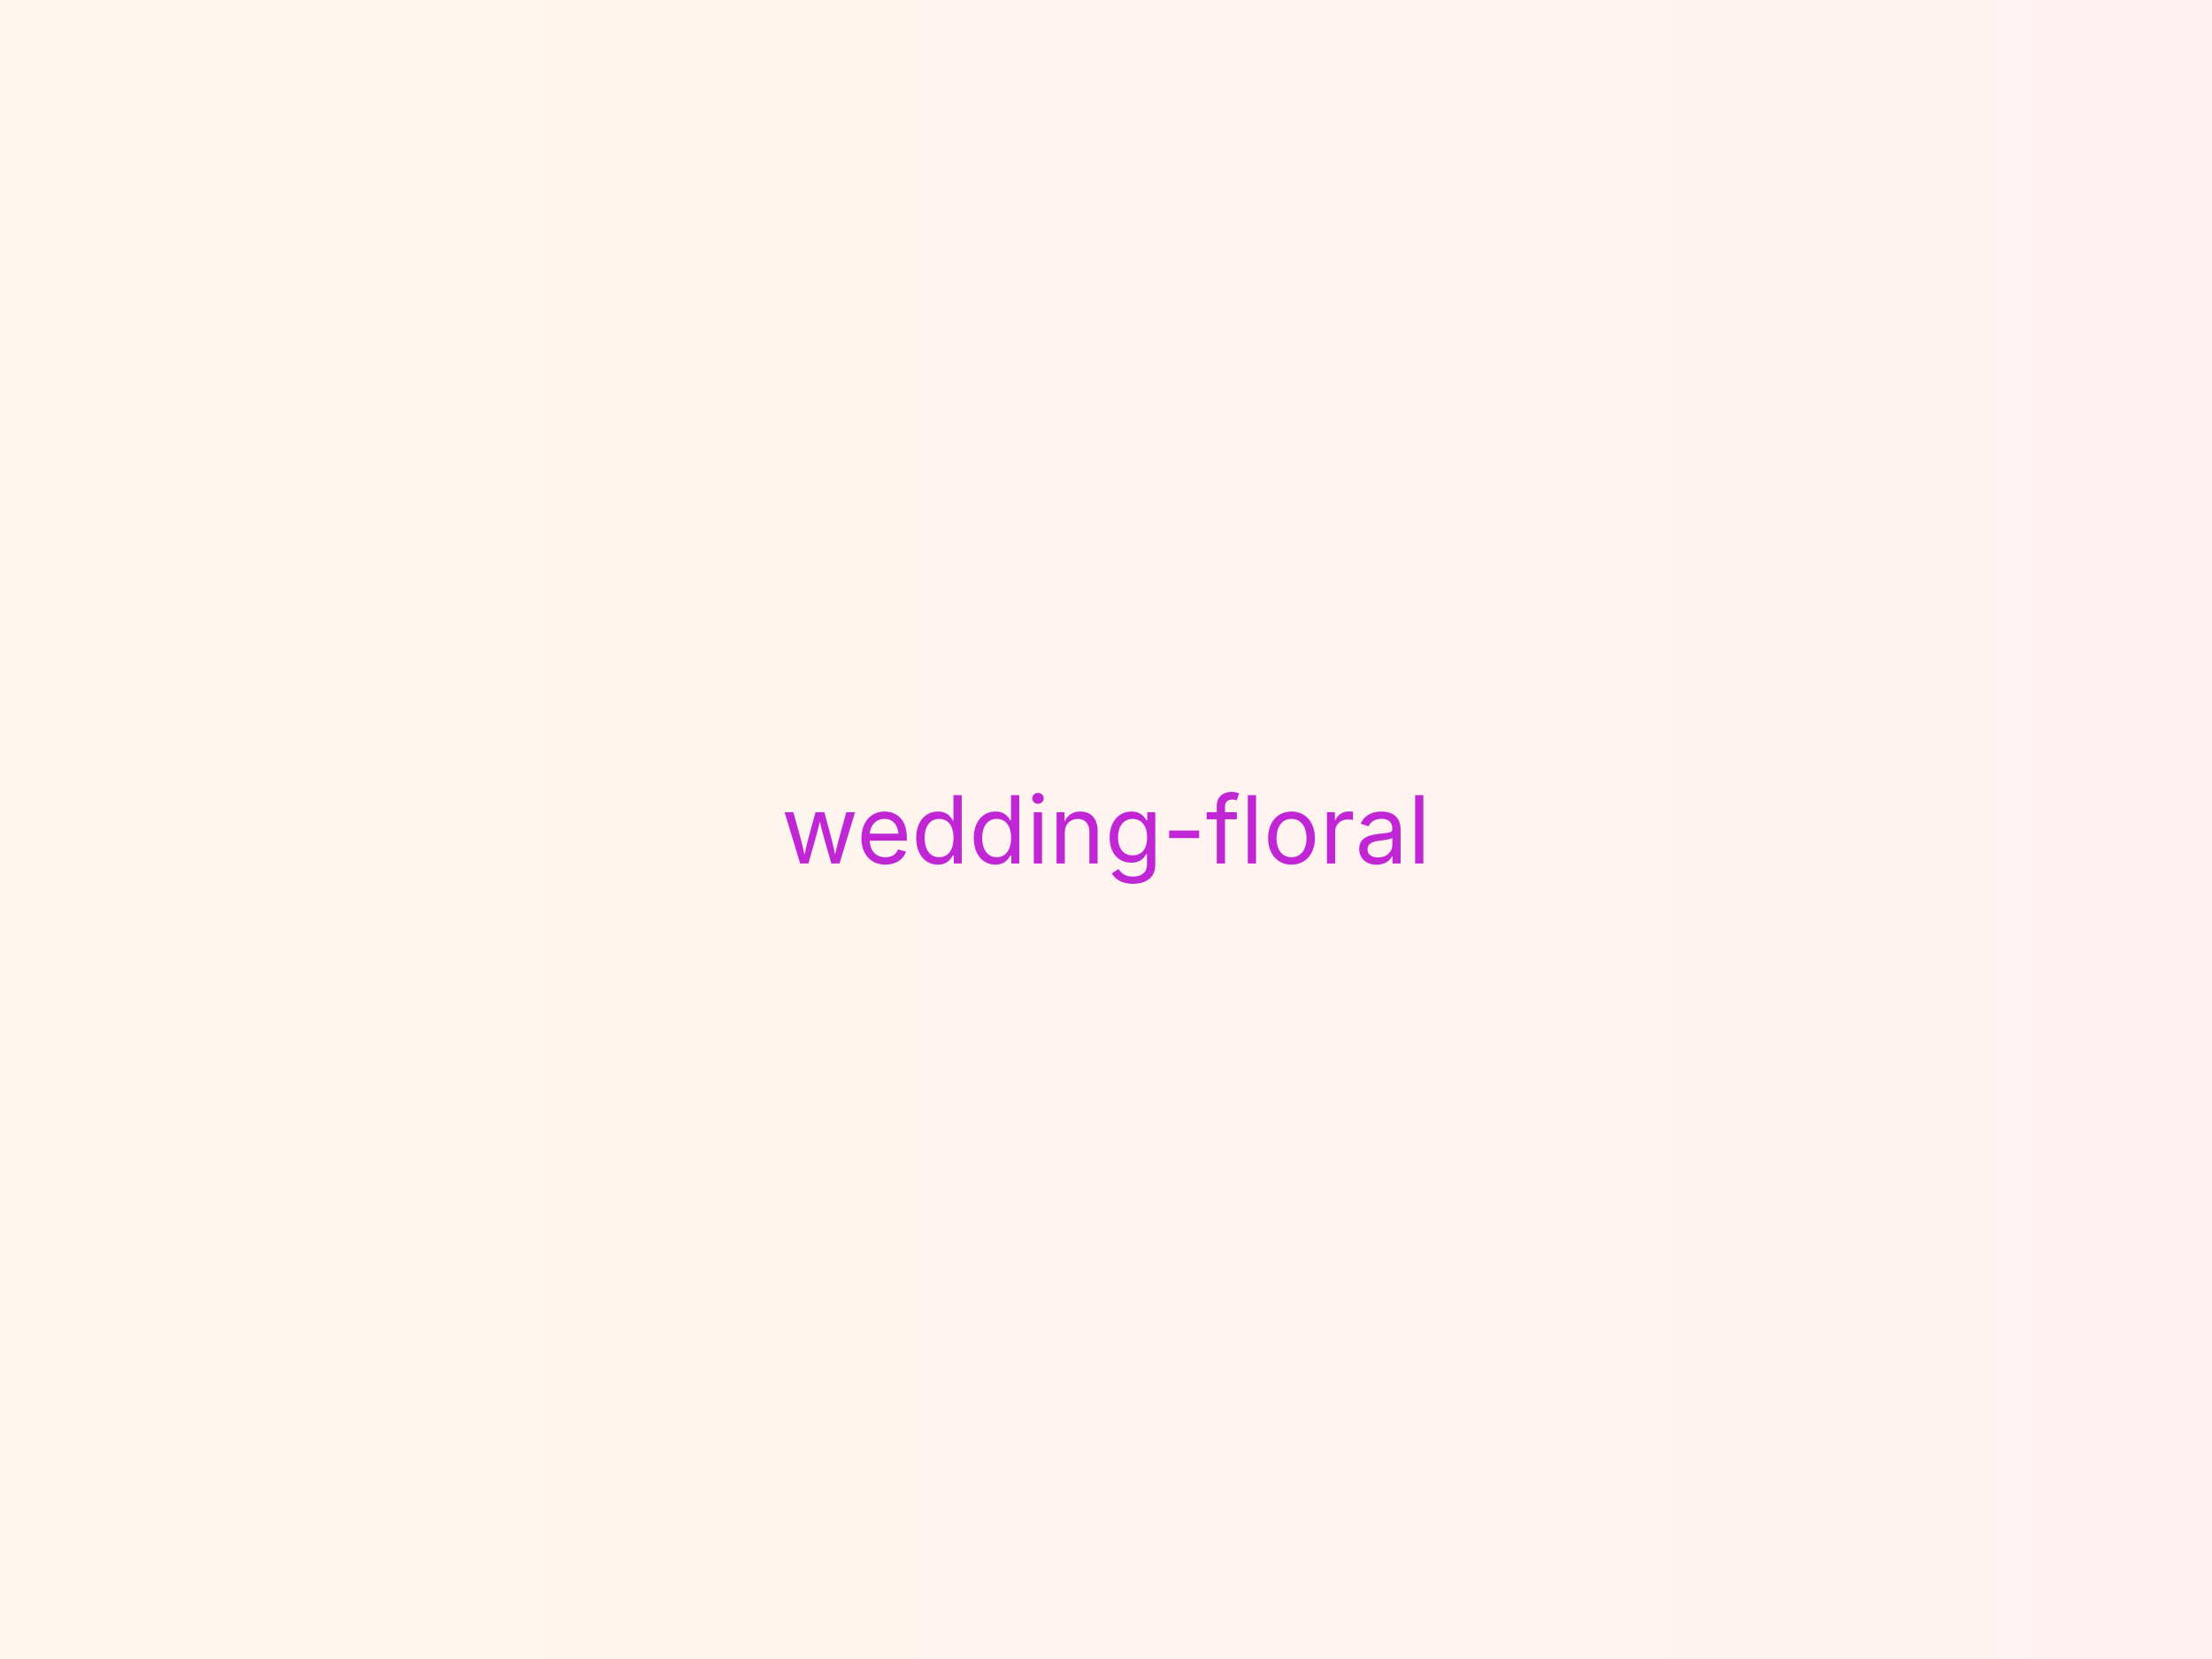
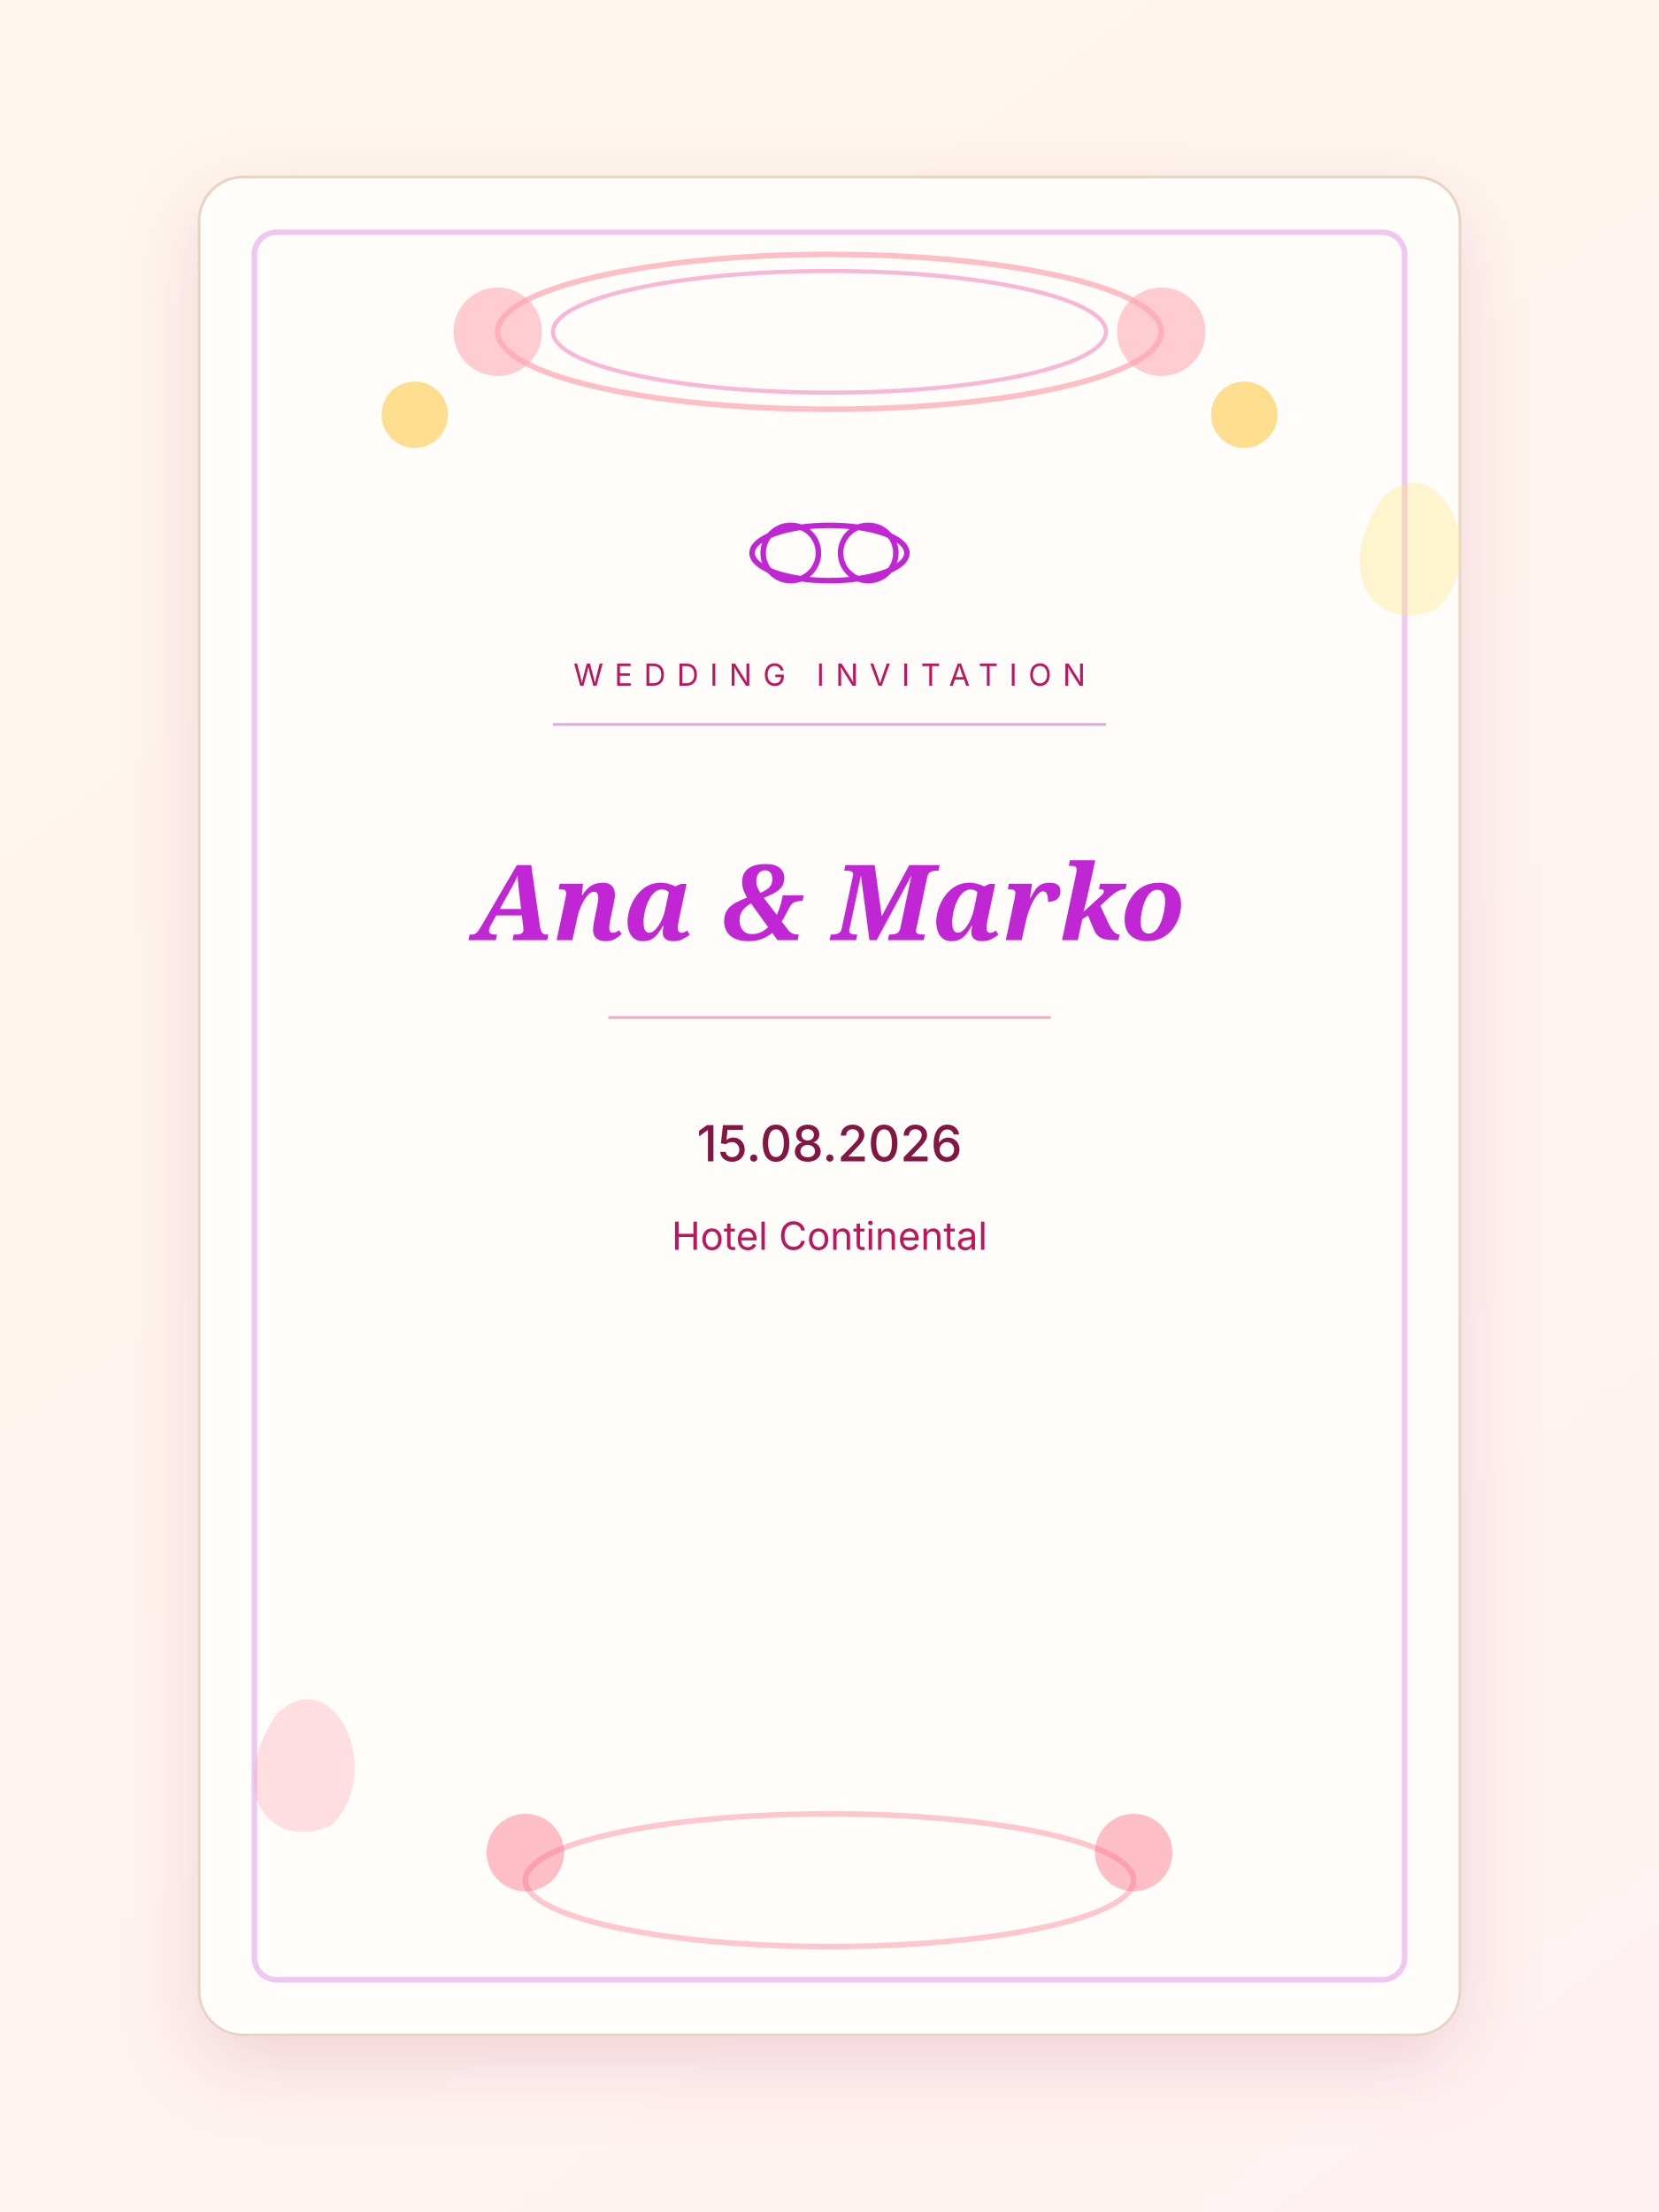
- <svg xmlns="http://www.w3.org/2000/svg" width="800" height="600" viewBox="0 0 800 600">
+ <svg xmlns="http://www.w3.org/2000/svg" width="600" height="800" viewBox="0 0 600 800" fill="none">
  <defs>
-     <linearGradient id="g" x1="0" x2="1">
-       <stop offset="0" stop-color="#fff7ed" />
+     <linearGradient id="bg" x1="0" y1="0" x2="600" y2="800" gradientUnits="userSpaceOnUse">
+       <stop stop-color="#fff7ed" />
      <stop offset="1" stop-color="#fff1f2" />
    </linearGradient>
+     <filter id="shadow" x="-15%" y="-15%" width="130%" height="130%">
+       <feDropShadow dx="0" dy="10" stdDeviation="14" flood-color="#9f1239" flood-opacity="0.14" />
+     </filter>
  </defs>
-   <rect width="100%" height="100%" fill="url(#g)" />
-   <text x="50%" y="50%" dominant-baseline="middle" text-anchor="middle" fill="#c026d3" font-family="Inter, Arial, sans-serif" font-size="34">wedding-floral</text>
+   <rect width="600" height="800" fill="url(#bg)" />
+   <g filter="url(#shadow)">
+     <rect x="72" y="64" width="456" height="672" rx="16" fill="#fffdfa" stroke="#e7d5c4" />
+     <rect x="92" y="84" width="416" height="632" rx="8" fill="none" stroke="#c026d340" stroke-width="2" />
+     <ellipse cx="300" cy="120" rx="120" ry="28" fill="none" stroke="#fda4af" stroke-width="2" opacity="0.7" />
+     <ellipse cx="300" cy="120" rx="100" ry="22" fill="none" stroke="#f472b6" stroke-width="1.5" opacity="0.5" />
+     <circle cx="180" cy="120" r="16" fill="#fda4af" opacity="0.55" />
+     <circle cx="420" cy="120" r="16" fill="#fda4af" opacity="0.55" />
+     <circle cx="150" cy="150" r="12" fill="#fbbf24" opacity="0.5" />
+     <circle cx="450" cy="150" r="12" fill="#fbbf24" opacity="0.5" />
+     <ellipse cx="300" cy="680" rx="110" ry="24" fill="none" stroke="#fda4af" stroke-width="2" opacity="0.6" />
+     <circle cx="190" cy="670" r="14" fill="#fb7185" opacity="0.45" />
+     <circle cx="410" cy="670" r="14" fill="#fb7185" opacity="0.45" />
+     <ellipse cx="300" cy="200" rx="28" ry="10" fill="none" stroke="#c026d3" stroke-width="2" />
+     <circle cx="286" cy="200" r="10" fill="none" stroke="#c026d3" stroke-width="2" />
+     <circle cx="314" cy="200" r="10" fill="none" stroke="#c026d3" stroke-width="2" />
+     <text x="300" y="248" text-anchor="middle" fill="#be185d" font-family="Inter, Arial, sans-serif" font-size="11" letter-spacing="4">WEDDING INVITATION</text>
+     <line x1="200" y1="262" x2="400" y2="262" stroke="#c026d3" stroke-width="1" opacity="0.4" />
+     <text x="300" y="340" text-anchor="middle" fill="#c026d3" font-family="Georgia, serif" font-size="38" font-style="italic" font-weight="700">Ana &amp; Marko</text>
+     <line x1="220" y1="368" x2="380" y2="368" stroke="#be185d" stroke-width="1" opacity="0.35" />
+     <text x="300" y="420" text-anchor="middle" fill="#831843" font-family="Inter, Arial, sans-serif" font-size="18" font-weight="500">15.08.2026</text>
+     <text x="300" y="452" text-anchor="middle" fill="#be185d" font-family="Inter, Arial, sans-serif" font-size="14">Hotel Continental</text>
+     <path d="M100 620 C120 600 140 640 120 660 C100 670 80 650 100 620Z" fill="#fda4af" opacity="0.35" />
+     <path d="M500 180 C520 160 540 200 520 220 C500 230 480 210 500 180Z" fill="#fde68a" opacity="0.4" />
+   </g>
</svg>
